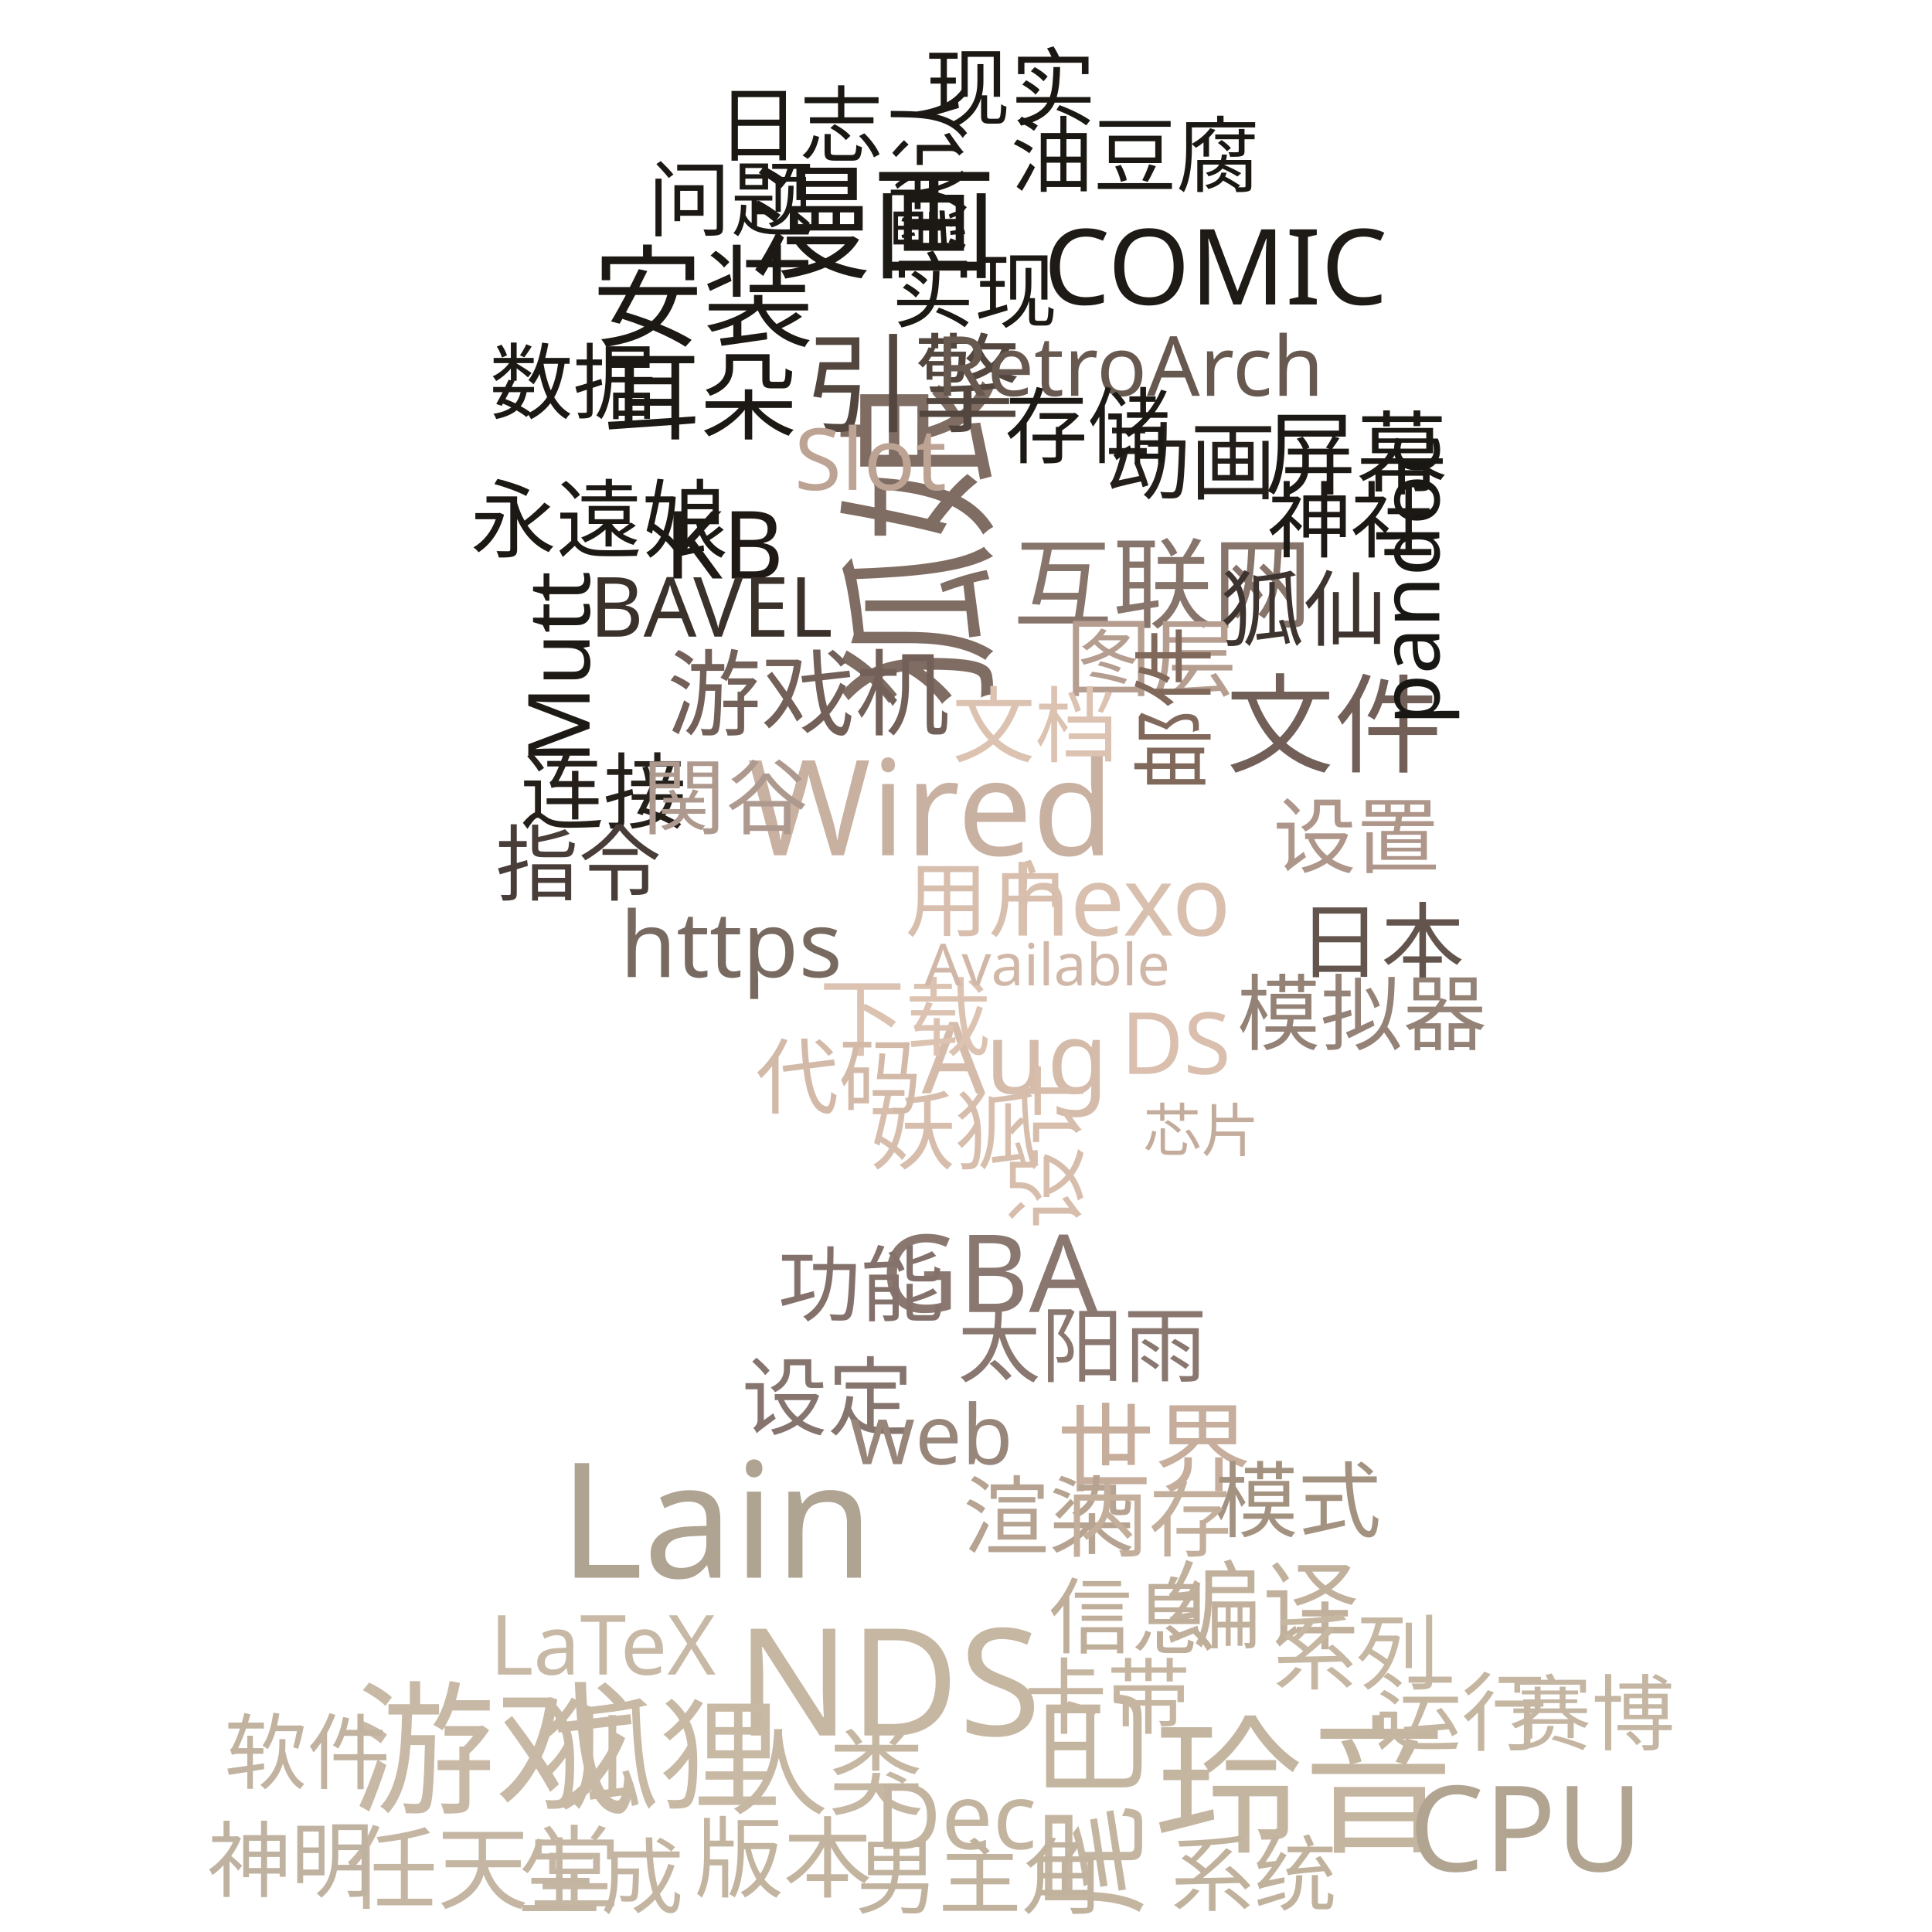
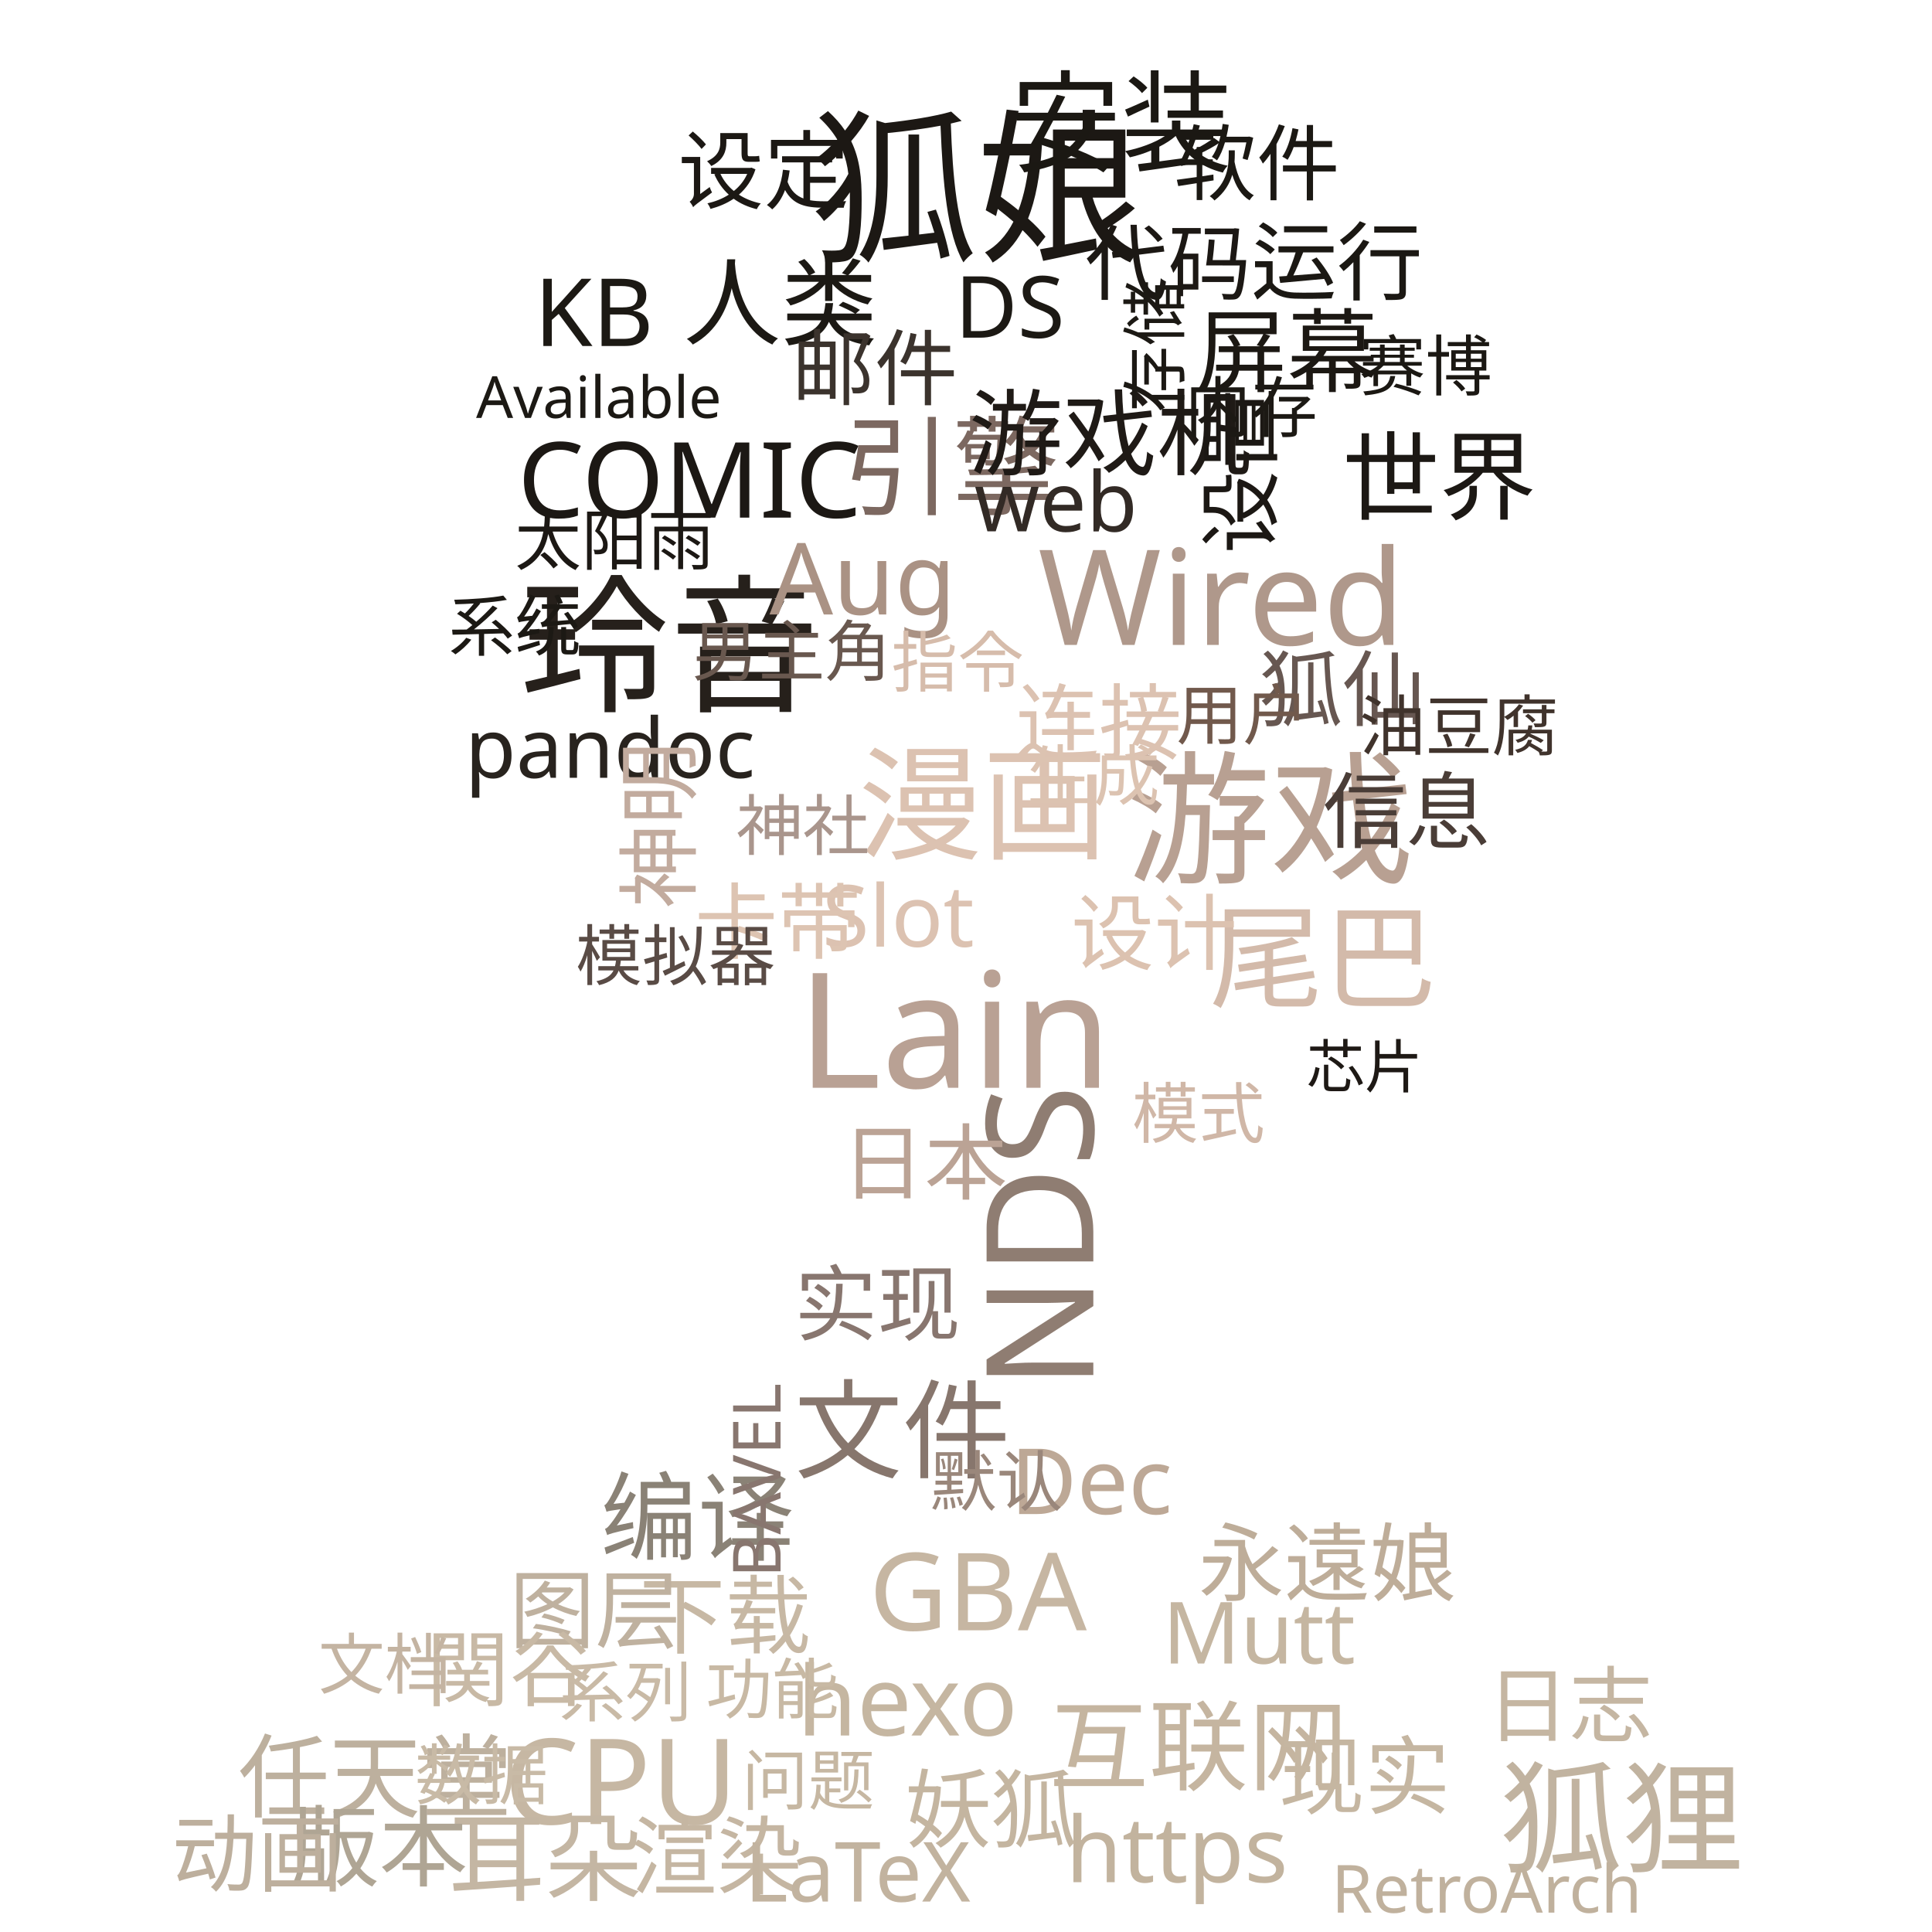
<svg xmlns="http://www.w3.org/2000/svg" width="698" height="698">
  <style>text{font-family:'Droid Sans Mono';font-weight:normal;font-style:normal;}</style>
-   <text transform="translate(354,256) rotate(-90)" font-size="60" style="fill:rgb(127, 108, 98)">狐娘</text>
-   <text transform="translate(202,570)" font-size="58" style="fill:rgb(175, 163, 146)">Lain</text>
-   <text transform="translate(266,627)" font-size="54" style="fill:rgb(198, 183, 162)">NDS</text>
-   <text transform="translate(417,665)" font-size="54" style="fill:rgb(196, 181, 160)">玲音</text>
-   <text transform="translate(127,651)" font-size="52" style="fill:rgb(200, 185, 166)">游戏</text>
-   <text transform="translate(270,309)" font-size="48" style="fill:rgb(201, 177, 162)">Wired</text>
-   <text transform="translate(270,97)" font-size="45" style="fill:rgb(28, 24, 20)">漫画</text>
-   <text transform="translate(194,650)" font-size="44" style="fill:rgb(200, 185, 165)">狐狸</text>
-   <text transform="translate(509,676)" font-size="43" style="fill:rgb(177, 164, 145)">CPU</text>
-   <text transform="translate(410,692) rotate(-90)" font-size="41" style="fill:rgb(196, 181, 160)">尾巴</text>
-   <text transform="translate(214,122)" font-size="40" style="fill:rgb(28, 25, 20)">安装</text>
-   <text transform="translate(443,276)" font-size="39" style="fill:rgb(113, 95, 88)">文件</text>
-   <text transform="translate(291,153)" font-size="39" style="fill:rgb(82, 70, 63)">引擎</text>
-   <text transform="translate(318,474)" font-size="39" style="fill:rgb(138, 120, 112)">GBA</text>
-   <text transform="translate(377,110)" font-size="38" style="fill:rgb(30, 26, 22)">COMIC</text>
-   <text transform="translate(333,395)" font-size="36" style="fill:rgb(213, 187, 170)">Aug</text>
-   <text transform="translate(366,224)" font-size="36" style="fill:rgb(135, 117, 108)">互联网</text>
-   <text transform="translate(382,536)" font-size="35" style="fill:rgb(198, 173, 156)">世界</text>
-   <text transform="translate(421,593)" font-size="35" style="fill:rgb(193, 176, 155)">编译</text>
-   <text transform="translate(264,653)" font-size="35" style="fill:rgb(198, 183, 162)">人类</text>
-   <text transform="translate(218,156)" font-size="35" style="fill:rgb(28, 25, 20)">耳朵</text>
-   <text transform="translate(365,338)" font-size="35" style="fill:rgb(217, 191, 174)">hexo</text>
-   <text transform="translate(240,209)" font-size="34" style="fill:rgb(30, 25, 21)">KB</text>
-   <text transform="translate(241,263)" font-size="34" style="fill:rgb(114, 96, 89)">游戏机</text>
-   <text transform="translate(457,176)" font-size="33" style="fill:rgb(28, 25, 20)">屏幕</text>
-   <text transform="translate(224,353)" font-size="33" style="fill:rgb(120, 106, 96)">https</text>
-   <text transform="translate(125,687)" font-size="33" style="fill:rgb(196, 182, 163)">任天堂</text>
-   <text transform="translate(316,668)" font-size="33" style="fill:rgb(195, 180, 159)">Dec</text>
-   <text transform="translate(251,683)" font-size="32" style="fill:rgb(195, 180, 160)">版本</text>
-   <text transform="translate(296,379)" font-size="31" style="fill:rgb(220, 194, 177)">下载</text>
-   <text transform="translate(348,559)" font-size="31" style="fill:rgb(182, 163, 145)">渲染</text>
-   <text transform="translate(334,43)" font-size="31" style="fill:rgb(27, 24, 19)">现实</text>
-   <text transform="translate(405,388)" font-size="31" style="fill:rgb(218, 191, 175)">DS</text>
-   <text transform="translate(385,249)" font-size="31" style="fill:rgb(181, 157, 144)">图层</text>
-   <text transform="translate(170,199)" font-size="31" style="fill:rgb(28, 25, 20)">永遠娘</text>
-   <text transform="translate(314,420)" font-size="31" style="fill:rgb(215, 189, 172)">妖狐</text>
-   <text transform="translate(497,630)" font-size="31" style="fill:rgb(197, 182, 161)">运行</text>
-   <text transform="translate(268,516)" font-size="31" style="fill:rgb(134, 117, 110)">设定</text>
-   <text transform="translate(399,178)" font-size="31" style="fill:rgb(36, 30, 26)">动画</text>
-   <text transform="translate(213,276) rotate(-90)" font-size="31" style="fill:rgb(29, 25, 20)">Mutt</text>
-   <text transform="translate(287,177)" font-size="31" style="fill:rgb(189, 163, 148)">Slot</text>
-   <text transform="translate(460,313)" font-size="30" style="fill:rgb(174, 150, 138)">设置</text>
-   <text transform="translate(520,262) rotate(-90)" font-size="30" style="fill:rgb(25, 23, 19)">pandoc</text>
-   <text transform="translate(75,683)" font-size="30" style="fill:rgb(192, 178, 160)">神明</text>
-   <text transform="translate(441,231)" font-size="30" style="fill:rgb(62, 52, 47)">狐仙</text>
-   <text transform="translate(177,605)" font-size="30" style="fill:rgb(200, 185, 166)">LaTeX</text>
-   <text transform="translate(273,400)" font-size="30" style="fill:rgb(211, 185, 168)">代码</text>
-   <text transform="translate(188,297)" font-size="30" style="fill:rgb(37, 31, 26)">连接</text>
-   <text transform="translate(259,56)" font-size="30" style="fill:rgb(27, 24, 19)">日志</text>
-   <text transform="translate(469,351)" font-size="30" style="fill:rgb(99, 84, 77)">日本</text>
-   <text transform="translate(232,299)" font-size="30" style="fill:rgb(174, 153, 143)">関谷</text>
-   <text transform="translate(389,444) rotate(-90)" font-size="30" style="fill:rgb(215, 189, 172)">设计</text>
-   <text transform="translate(379,595)" font-size="30" style="fill:rgb(191, 174, 153)">信息</text>
-   <text transform="translate(370,624)" font-size="30" style="fill:rgb(198, 182, 161)">卡带</text>
-   <text transform="translate(322,116)" font-size="30" style="fill:rgb(28, 25, 20)">实现</text>
-   <text transform="translate(435,286) rotate(-90)" font-size="30" style="fill:rgb(128, 104, 91)">邮件</text>
-   <text transform="translate(81,644)" font-size="30" style="fill:rgb(194, 179, 160)">软件</text>
-   <text transform="translate(307,529)" font-size="30" style="fill:rgb(152, 134, 122)">web</text>
-   <text transform="translate(338,143)" font-size="30" style="fill:rgb(103, 89, 80)">RetroArch</text>
-   <text transform="translate(187,689)" font-size="30" style="fill:rgb(195, 181, 161)">生成</text>
-   <text transform="translate(423,688)" font-size="30" style="fill:rgb(193, 178, 157)">系统</text>
-   <text transform="translate(365,67)" font-size="30" style="fill:rgb(27, 24, 19)">油豆腐</text>
-   <text transform="translate(545,630)" font-size="30" style="fill:rgb(196, 182, 162)">赛博</text>
-   <text transform="translate(460,608)" font-size="30" style="fill:rgb(198, 183, 163)">系列</text>
-   <text transform="translate(458,199)" font-size="30" style="fill:rgb(28, 25, 20)">神社</text>
-   <text transform="translate(281,475)" font-size="30" style="fill:rgb(132, 113, 107)">功能</text>
-   <text transform="translate(439,553)" font-size="30" style="fill:rgb(164, 146, 129)">模式</text>
-   <text transform="translate(346,497)" font-size="30" style="fill:rgb(137, 119, 112)">太阳雨</text>
-   <text transform="translate(213,230)" font-size="30" style="fill:rgb(58, 49, 43)">BAVEL</text>
-   <text transform="translate(447,377)" font-size="30" style="fill:rgb(148, 130, 119)">模拟器</text>
-   <text transform="translate(177,149)" font-size="30" style="fill:rgb(28, 25, 20)">数据</text>
-   <text transform="translate(234,83)" font-size="30" style="fill:rgb(28, 25, 20)">问题</text>
-   <text transform="translate(309,689)" font-size="30" style="fill:rgb(193, 178, 158)">男主角</text>
-   <text transform="translate(363,165)" font-size="30" style="fill:rgb(28, 24, 20)">存储</text>
-   <text transform="translate(179,323)" font-size="30" style="fill:rgb(72, 61, 56)">指令</text>
-   <text transform="translate(344,273)" font-size="30" style="fill:rgb(220, 194, 177)">文档</text>
-   <text transform="translate(385,560)" font-size="30" style="fill:rgb(194, 174, 154)">内存</text>
-   <text transform="translate(327,336)" font-size="30" style="fill:rgb(215, 190, 173)">用户</text>
-   <text transform="translate(347,91) rotate(-90)" font-size="30" style="fill:rgb(28, 24, 20)">默认</text>
-   <text transform="translate(334,356)" font-size="21" style="fill:rgb(209, 183, 167)">Available</text>
-   <text transform="translate(413,416)" font-size="21" style="fill:rgb(196, 172, 156)">芯片</text>
+   <text transform="translate(293,90)" font-size="60" style="fill:rgb(28, 24, 20)">狐娘</text>
+   <text transform="translate(288,393)" font-size="58" style="fill:rgb(185, 161, 148)">Lain</text>
+   <text transform="translate(395,502) rotate(-90)" font-size="54" style="fill:rgb(143, 125, 114)">NDS</text>
+   <text transform="translate(188,253)" font-size="54" style="fill:rgb(38, 32, 27)">玲音</text>
+   <text transform="translate(407,315)" font-size="52" style="fill:rgb(184, 160, 146)">游戏</text>
+   <text transform="translate(375,233)" font-size="48" style="fill:rgb(175, 152, 139)">Wired</text>
+   <text transform="translate(310,307)" font-size="45" style="fill:rgb(220, 194, 177)">漫画</text>
+   <text transform="translate(542,673)" font-size="44" style="fill:rgb(193, 179, 160)">狐狸</text>
+   <text transform="translate(182,659)" font-size="43" style="fill:rgb(198, 183, 163)">CPU</text>
+   <text transform="translate(437,361)" font-size="41" style="fill:rgb(211, 186, 170)">尾巴</text>
+   <text transform="translate(365,59)" font-size="40" style="fill:rgb(27, 24, 19)">安装</text>
+   <text transform="translate(287,531)" font-size="39" style="fill:rgb(135, 118, 109)">文件</text>
+   <text transform="translate(305,183)" font-size="39" style="fill:rgb(124, 104, 96)">引擎</text>
+   <text transform="translate(314,589)" font-size="39" style="fill:rgb(198, 182, 162)">GBA</text>
+   <text transform="translate(187,187)" font-size="38" style="fill:rgb(28, 24, 20)">COMIC</text>
+   <text transform="translate(278,222)" font-size="36" style="fill:rgb(170, 146, 132)">Aug</text>
+   <text transform="translate(379,644)" font-size="36" style="fill:rgb(197, 181, 160)">互联网</text>
+   <text transform="translate(485,185)" font-size="35" style="fill:rgb(28, 24, 20)">世界</text>
+   <text transform="translate(217,561)" font-size="35" style="fill:rgb(138, 130, 118)">编译</text>
+   <text transform="translate(247,122)" font-size="35" style="fill:rgb(28, 25, 20)">人类</text>
+   <text transform="translate(162,684)" font-size="35" style="fill:rgb(196, 182, 163)">耳朵</text>
+   <text transform="translate(288,627)" font-size="35" style="fill:rgb(197, 182, 161)">hexo</text>
+   <text transform="translate(193,125)" font-size="34" style="fill:rgb(28, 25, 20)">KB</text>
+   <text transform="translate(350,169)" font-size="34" style="fill:rgb(31, 26, 22)">游戏机</text>
+   <text transform="translate(432,139)" font-size="33" style="fill:rgb(28, 24, 19)">屏幕</text>
+   <text transform="translate(385,680)" font-size="33" style="fill:rgb(194, 179, 158)">https</text>
+   <text transform="translate(86,654)" font-size="33" style="fill:rgb(189, 176, 158)">任天堂</text>
+   <text transform="translate(365,547)" font-size="33" style="fill:rgb(189, 168, 150)">Dec</text>
+   <text transform="translate(105,679)" font-size="32" style="fill:rgb(175, 165, 148)">版本</text>
+   <text transform="translate(231,595)" font-size="31" style="fill:rgb(199, 184, 164)">下载</text>
+   <text transform="translate(228,682)" font-size="31" style="fill:rgb(197, 182, 162)">渲染</text>
+   <text transform="translate(462,653)" font-size="31" style="fill:rgb(197, 182, 161)">现实</text>
+   <text transform="translate(345,122)" font-size="31" style="fill:rgb(28, 25, 20)">DS</text>
+   <text transform="translate(184,593)" font-size="31" style="fill:rgb(191, 177, 159)">图层</text>
+   <text transform="translate(433,576)" font-size="31" style="fill:rgb(190, 173, 153)">永遠娘</text>
+   <text transform="translate(327,665)" font-size="31" style="fill:rgb(196, 181, 160)">妖狐</text>
+   <text transform="translate(452,106)" font-size="31" style="fill:rgb(27, 24, 19)">运行</text>
+   <text transform="translate(245,73)" font-size="31" style="fill:rgb(28, 24, 20)">设定</text>
+   <text transform="translate(62,681)" font-size="31" style="fill:rgb(189, 175, 157)">动画</text>
+   <text transform="translate(420,601)" font-size="31" style="fill:rgb(197, 182, 161)">Mutt</text>
+   <text transform="translate(297,342)" font-size="31" style="fill:rgb(220, 194, 177)">Slot</text>
+   <text transform="translate(459,200) rotate(-90)" font-size="30" style="fill:rgb(28, 24, 20)">设置</text>
+   <text transform="translate(168,281)" font-size="30" style="fill:rgb(40, 35, 30)">pandoc</text>
+   <text transform="translate(249,328) rotate(-90)" font-size="30" style="fill:rgb(194, 171, 158)">神明</text>
+   <text transform="translate(455,260)" font-size="30" style="fill:rgb(103, 87, 81)">狐仙</text>
+   <text transform="translate(269,687)" font-size="30" style="fill:rgb(194, 179, 159)">LaTeX</text>
+   <text transform="translate(392,106)" font-size="30" style="fill:rgb(28, 24, 20)">代码</text>
+   <text transform="translate(367,272)" font-size="30" style="fill:rgb(220, 194, 177)">连接</text>
+   <text transform="translate(537,627)" font-size="30" style="fill:rgb(197, 182, 162)">日志</text>
+   <text transform="translate(304,431)" font-size="30" style="fill:rgb(187, 163, 149)">日本</text>
+   <text transform="translate(154,614)" font-size="30" style="fill:rgb(200, 185, 165)">関谷</text>
+   <text transform="translate(387,348)" font-size="30" style="fill:rgb(220, 194, 176)">设计</text>
+   <text transform="translate(478,304)" font-size="30" style="fill:rgb(74, 61, 55)">信息</text>
+   <text transform="translate(251,344)" font-size="30" style="fill:rgb(221, 196, 178)">卡带</text>
+   <text transform="translate(287,482)" font-size="30" style="fill:rgb(136, 118, 111)">实现</text>
+   <text transform="translate(286,144)" font-size="30" style="fill:rgb(59, 51, 45)">邮件</text>
+   <text transform="translate(424,70)" font-size="30" style="fill:rgb(27, 24, 19)">软件</text>
+   <text transform="translate(352,192)" font-size="30" style="fill:rgb(50, 42, 37)">web</text>
+   <text transform="translate(481,691)" font-size="24" style="fill:rgb(192, 177, 157)">RetroArch</text>
+   <text transform="translate(371,289)" font-size="24" style="fill:rgb(220, 195, 177)">生成</text>
+   <text transform="translate(162,235)" font-size="24" style="fill:rgb(28, 25, 20)">系统</text>
+   <text transform="translate(491,271)" font-size="24" style="fill:rgb(64, 51, 44)">油豆腐</text>
+   <text transform="translate(491,141)" font-size="24" style="fill:rgb(27, 24, 19)">赛博</text>
+   <text transform="translate(202,620)" font-size="24" style="fill:rgb(201, 186, 166)">系列</text>
+   <text transform="translate(266,307)" font-size="24" style="fill:rgb(169, 149, 140)">神社</text>
+   <text transform="translate(255,619)" font-size="24" style="fill:rgb(200, 185, 164)">功能</text>
+   <text transform="translate(409,411)" font-size="24" style="fill:rgb(208, 183, 167)">模式</text>
+   <text transform="translate(186,204)" font-size="24" style="fill:rgb(28, 24, 20)">太阳雨</text>
+   <text transform="translate(282,570) rotate(-90)" font-size="24" style="fill:rgb(136, 118, 111)">BAVEL</text>
+   <text transform="translate(208,354)" font-size="24" style="fill:rgb(89, 75, 69)">模拟器</text>
+   <text transform="translate(150,650)" font-size="24" style="fill:rgb(200, 186, 166)">数据</text>
+   <text transform="translate(268,652)" font-size="24" style="fill:rgb(198, 183, 162)">问题</text>
+   <text transform="translate(250,244)" font-size="24" style="fill:rgb(105, 88, 79)">男主角</text>
+   <text transform="translate(426,149) rotate(-90)" font-size="24" style="fill:rgb(28, 25, 20)">存储</text>
+   <text transform="translate(322,248)" font-size="24" style="fill:rgb(214, 188, 171)">指令</text>
+   <text transform="translate(115,610)" font-size="24" style="fill:rgb(196, 180, 162)">文档</text>
+   <text transform="translate(428,156)" font-size="24" style="fill:rgb(28, 25, 20)">内存</text>
+   <text transform="translate(425,267)" font-size="24" style="fill:rgb(113, 89, 76)">用户</text>
+   <text transform="translate(336,544)" font-size="24" style="fill:rgb(154, 135, 123)">默认</text>
+   <text transform="translate(172,151)" font-size="21" style="fill:rgb(28, 25, 20)">Available</text>
+   <text transform="translate(472,393)" font-size="21" style="fill:rgb(30, 25, 21)">芯片</text>
</svg>
